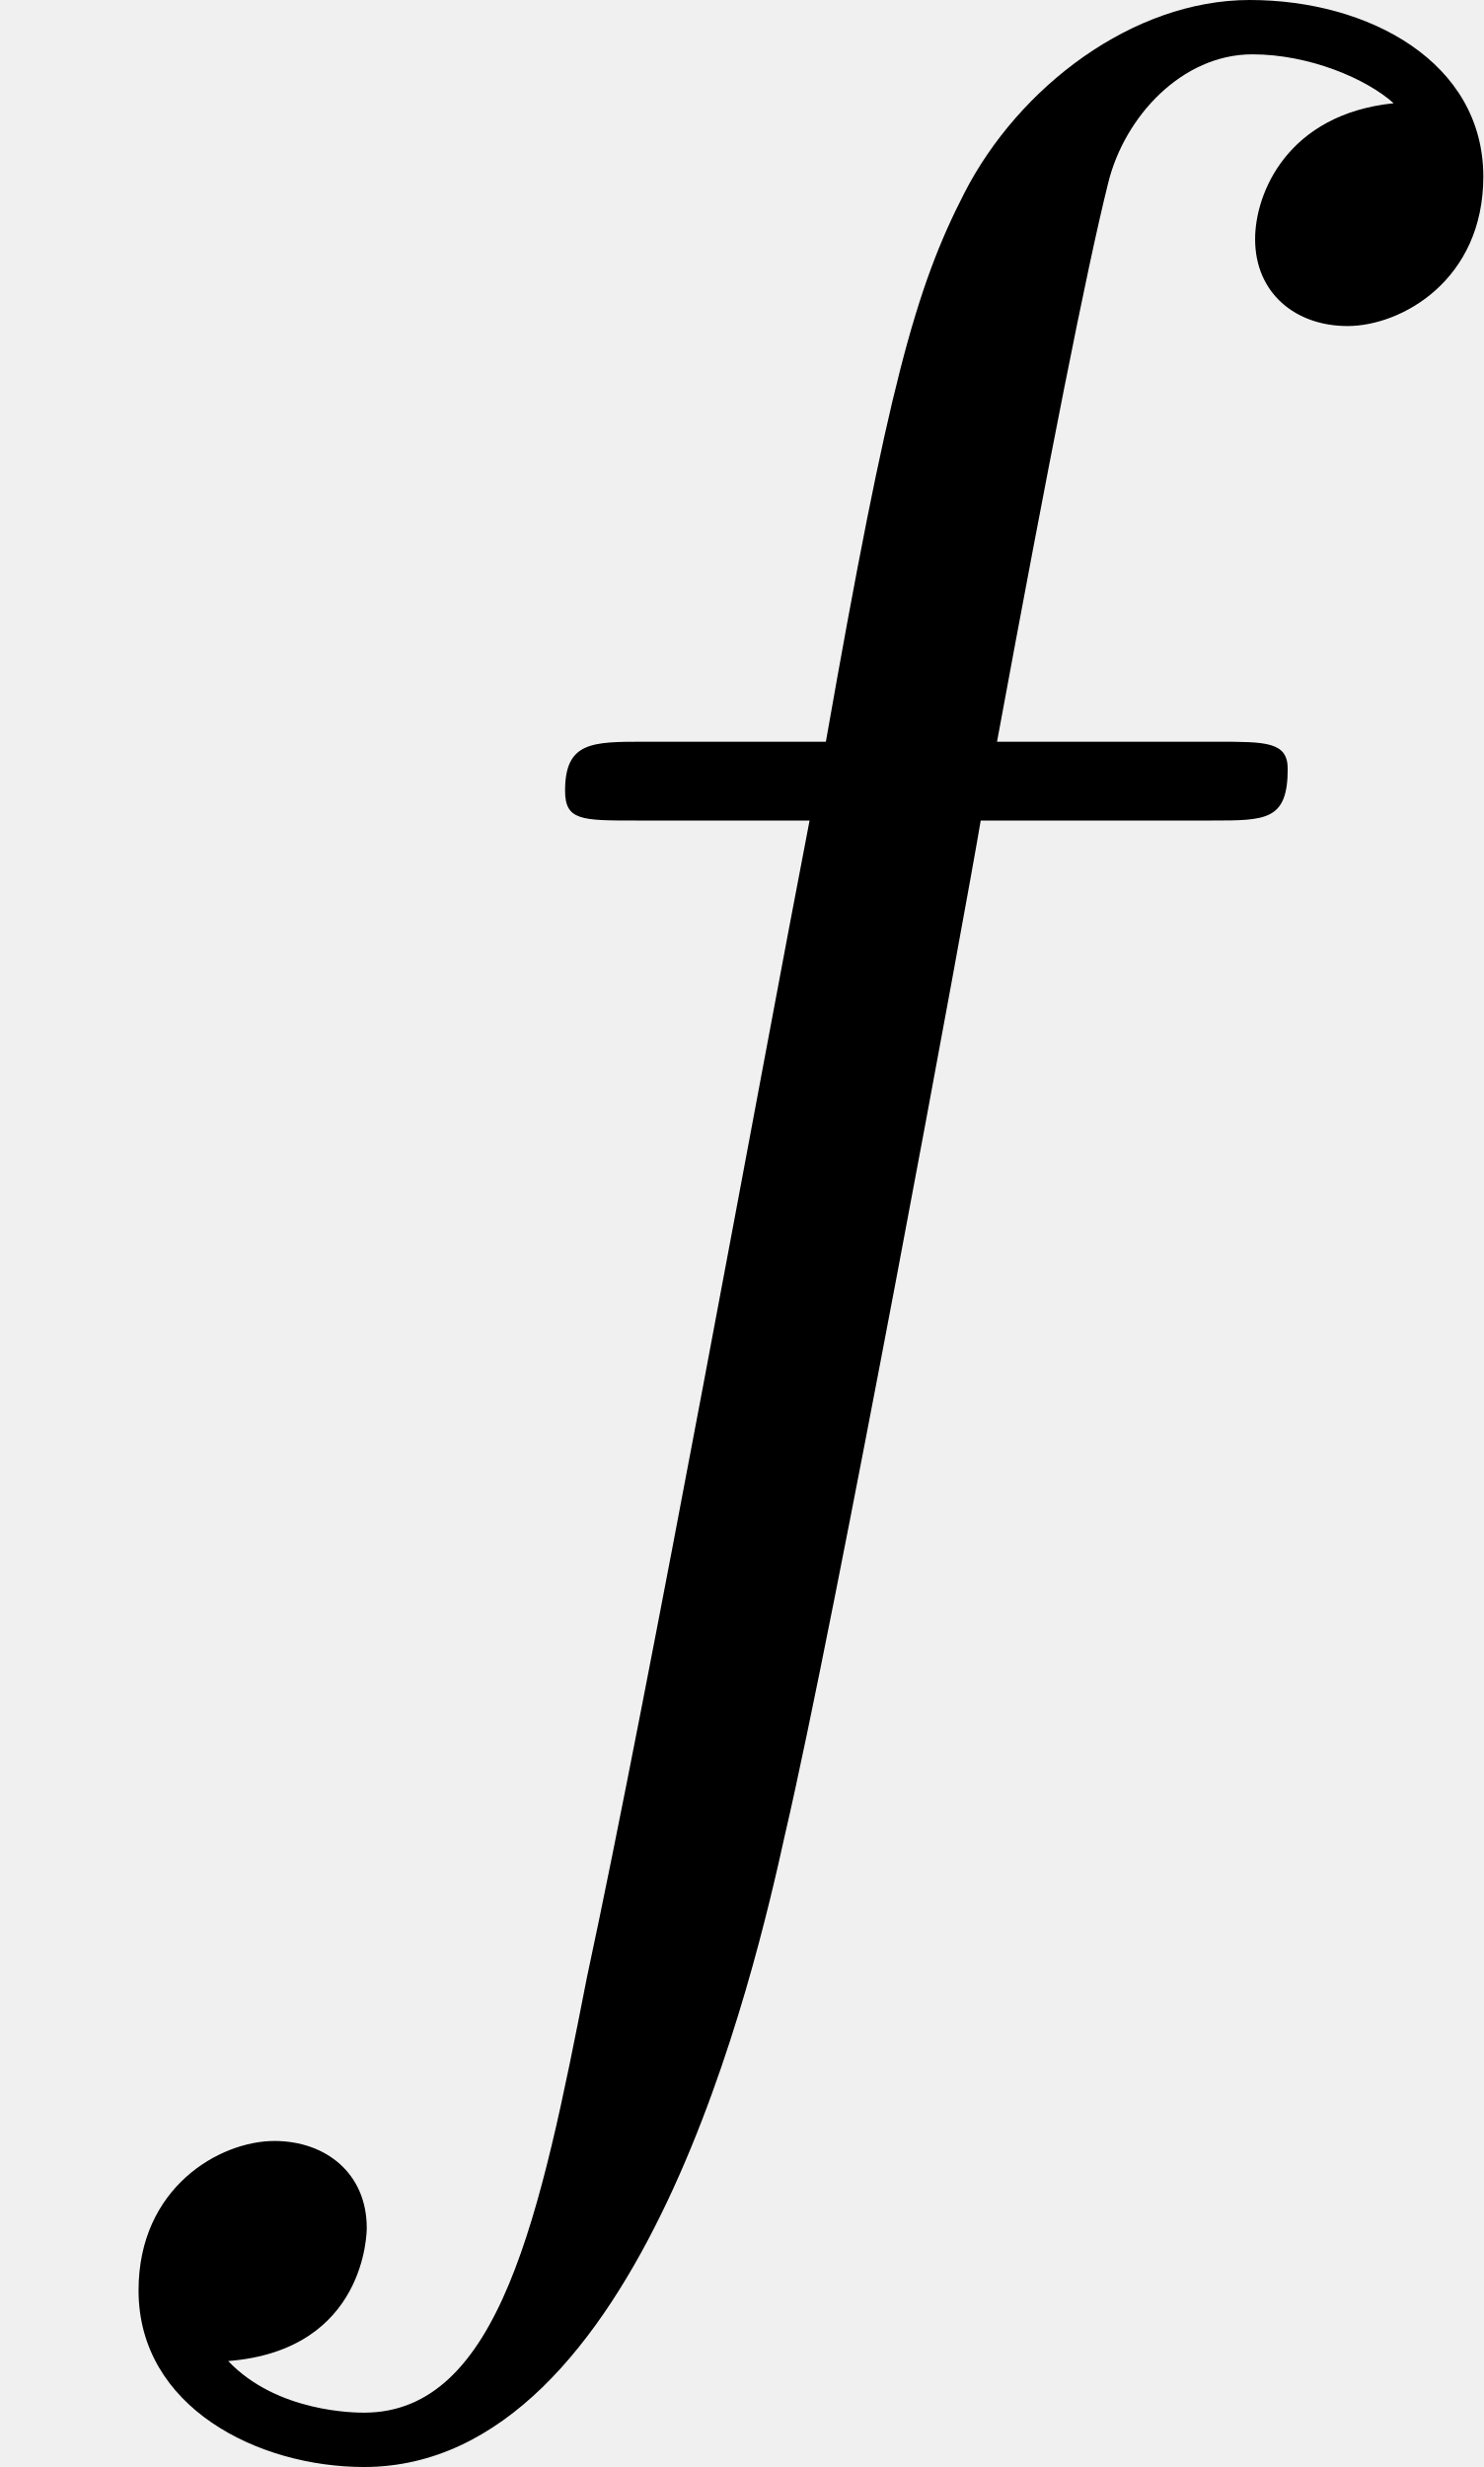
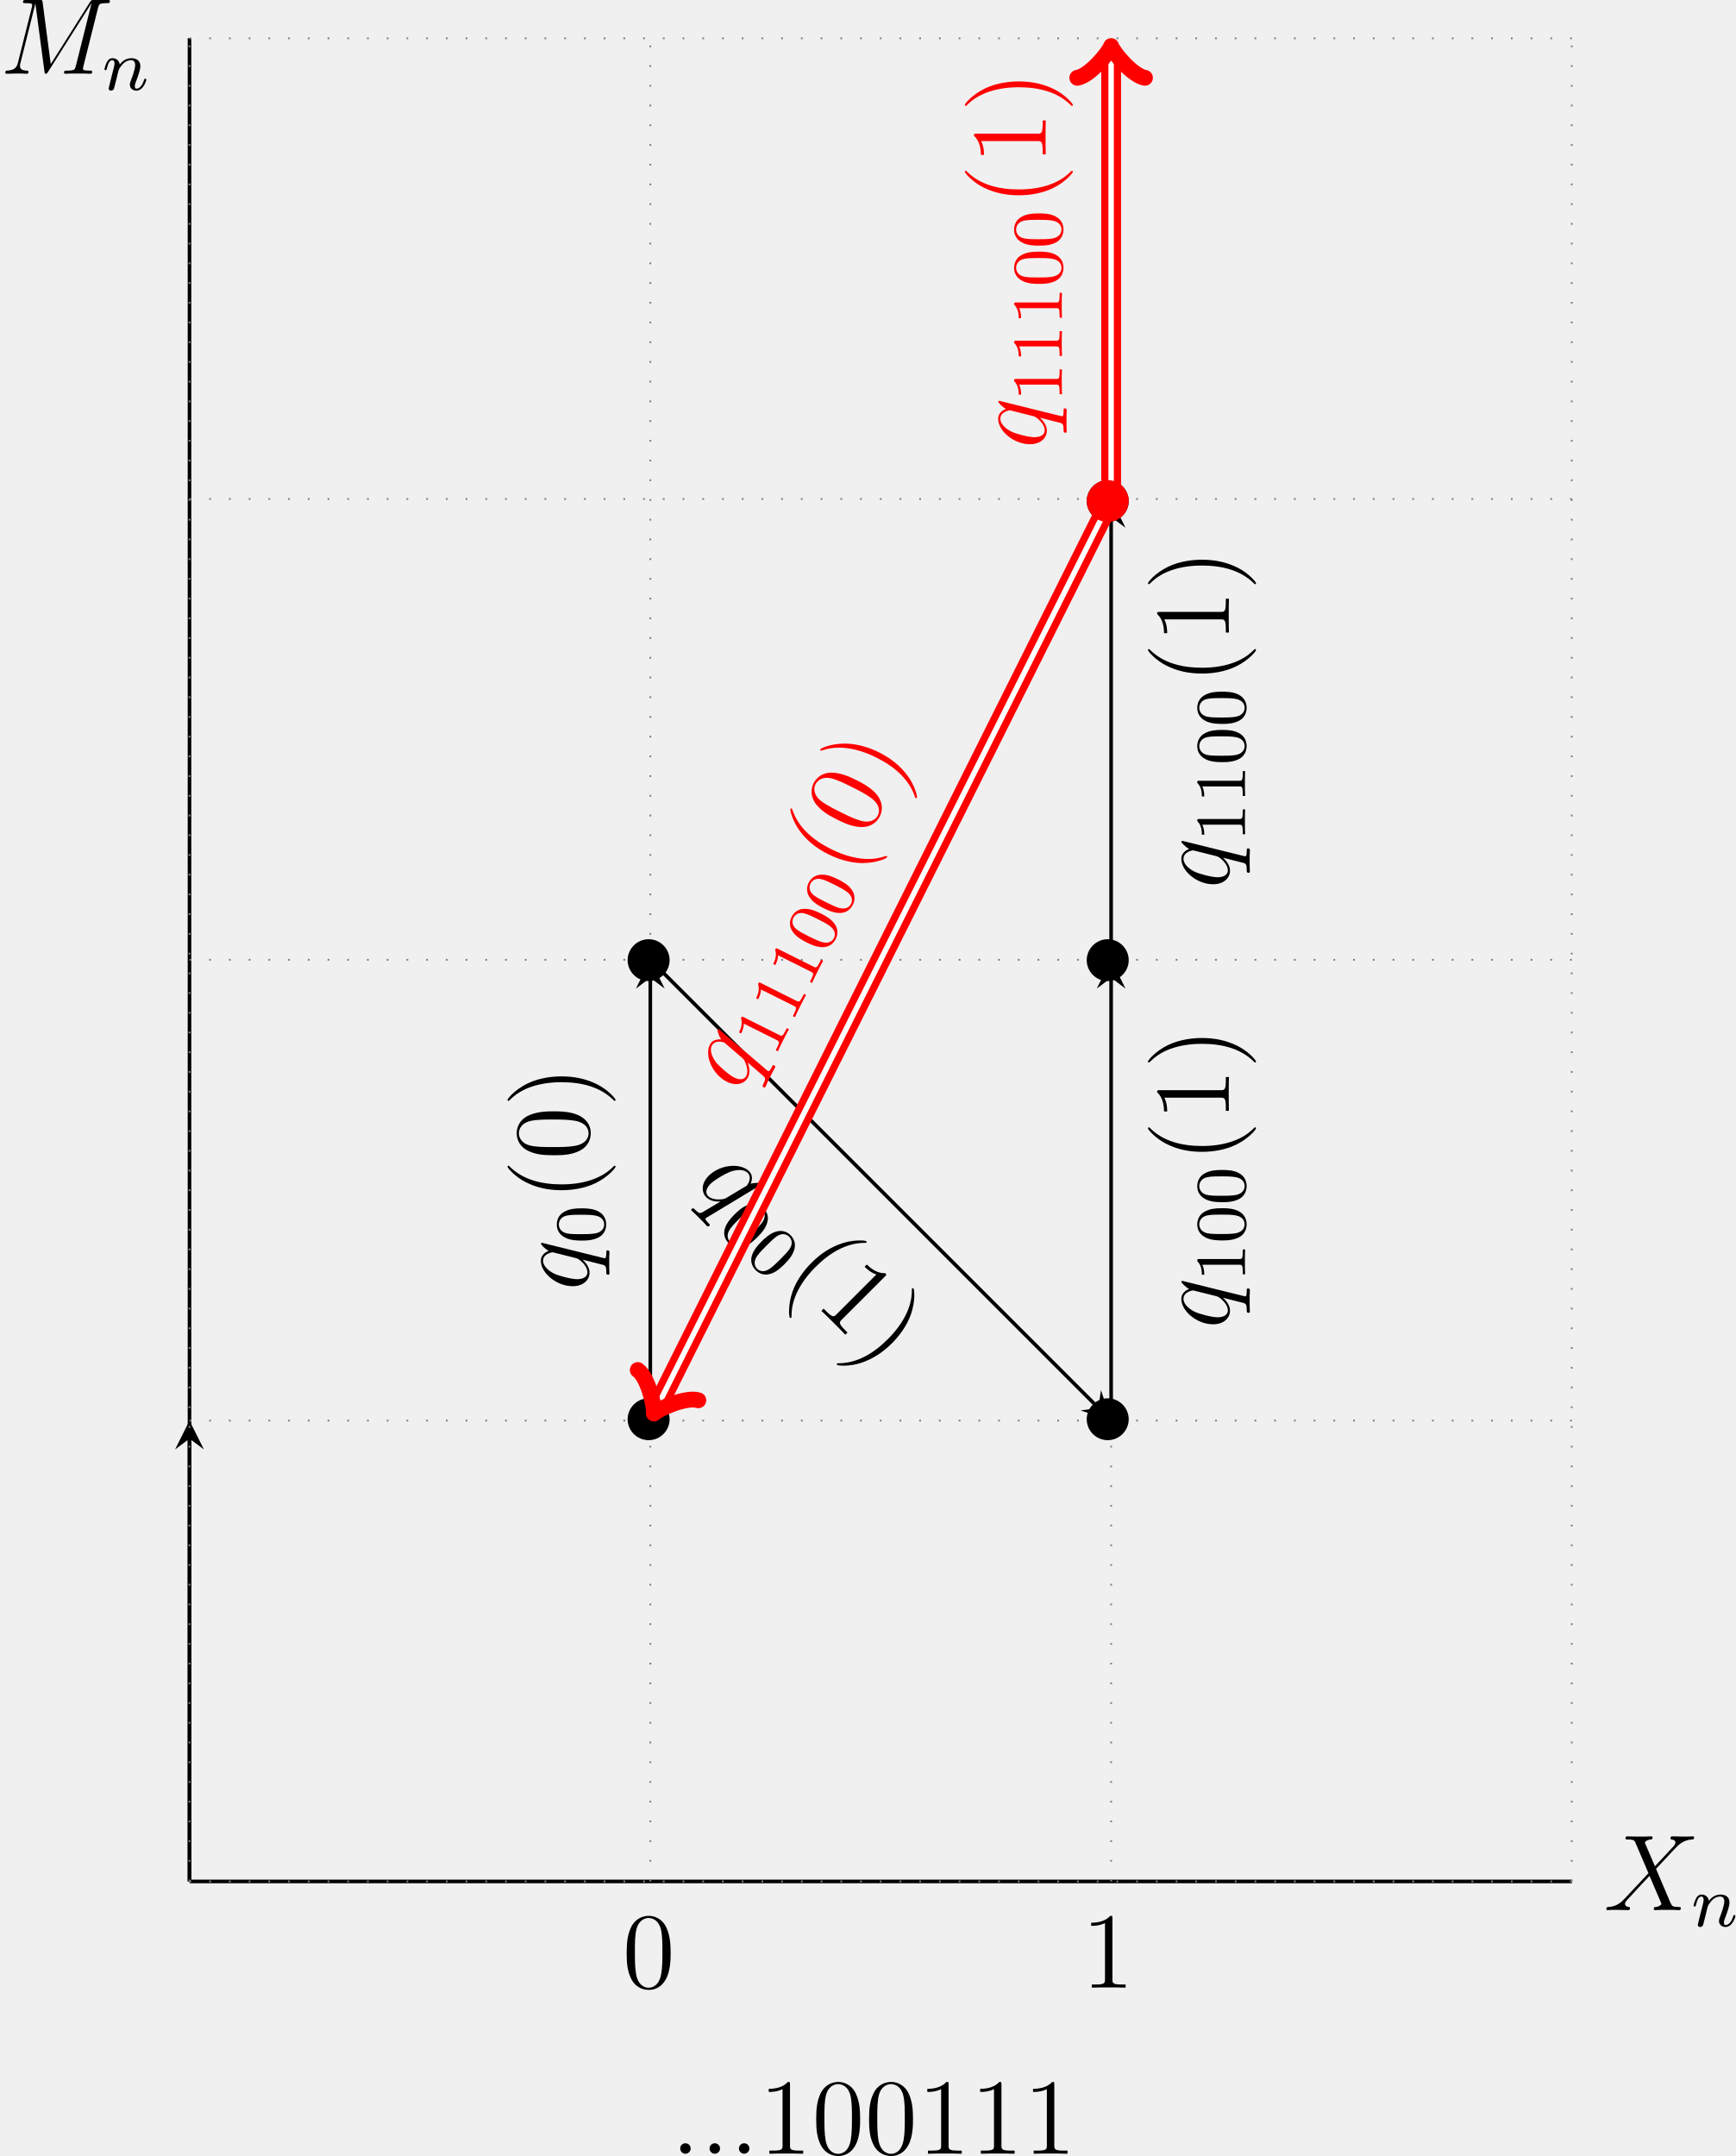
- <svg xmlns="http://www.w3.org/2000/svg" xmlns:xlink="http://www.w3.org/1999/xlink" height="21.792pt" version="1.1" viewBox="113.25 115.104 13.104 21.792" width="13.104pt">
+ <svg xmlns="http://www.w3.org/2000/svg" xmlns:xlink="http://www.w3.org/1999/xlink" height="263.585pt" version="1.1" viewBox="150.616 64.538 212.172 263.585" width="212.172pt">
  <defs>
-     <path d="M5.352 -4.824C5.592 -4.824 5.688 -4.824 5.688 -5.052C5.688 -5.172 5.592 -5.172 5.376 -5.172H4.404C4.632 -6.408 4.8 -7.26 4.896 -7.644C4.968 -7.932 5.22 -8.208 5.532 -8.208C5.784 -8.208 6.036 -8.1 6.156 -7.992C5.688 -7.944 5.544 -7.596 5.544 -7.392C5.544 -7.152 5.724 -7.008 5.952 -7.008C6.192 -7.008 6.552 -7.212 6.552 -7.668C6.552 -8.172 6.048 -8.448 5.52 -8.448C5.004 -8.448 4.5 -8.064 4.26 -7.596C4.044 -7.176 3.924 -6.744 3.648 -5.172H2.844C2.616 -5.172 2.496 -5.172 2.496 -4.956C2.496 -4.824 2.568 -4.824 2.808 -4.824H3.576C3.36 -3.708 2.868 -0.996 2.592 0.288C2.388 1.332 2.208 2.208 1.608 2.208C1.572 2.208 1.224 2.208 1.008 1.98C1.62 1.932 1.62 1.404 1.62 1.392C1.62 1.152 1.44 1.008 1.212 1.008C0.972 1.008 0.612 1.212 0.612 1.668C0.612 2.184 1.14 2.448 1.608 2.448C2.832 2.448 3.336 0.252 3.468 -0.348C3.684 -1.272 4.272 -4.464 4.332 -4.824H5.352Z" id="g0-102" />
+     <path d="M10.896 -7.32C11.004 -7.728 11.028 -7.848 11.88 -7.848C12.108 -7.848 12.216 -7.848 12.216 -8.076C12.216 -8.196 12.132 -8.196 11.904 -8.196H10.464C10.164 -8.196 10.152 -8.184 10.02 -7.992L5.64 -1.068L4.74 -7.932C4.704 -8.196 4.692 -8.196 4.38 -8.196H2.892C2.664 -8.196 2.556 -8.196 2.556 -7.968C2.556 -7.848 2.664 -7.848 2.844 -7.848C3.576 -7.848 3.576 -7.752 3.576 -7.62C3.576 -7.596 3.576 -7.524 3.528 -7.344L1.992 -1.224C1.848 -0.648 1.572 -0.384 0.768 -0.348C0.732 -0.348 0.588 -0.336 0.588 -0.132C0.588 0 0.696 0 0.744 0C0.984 0 1.596 -0.024 1.836 -0.024H2.412C2.58 -0.024 2.784 0 2.952 0C3.036 0 3.168 0 3.168 -0.228C3.168 -0.336 3.048 -0.348 3 -0.348C2.604 -0.36 2.22 -0.432 2.22 -0.864C2.22 -0.984 2.22 -0.996 2.268 -1.164L3.924 -7.776H3.936L4.932 -0.324C4.968 -0.036 4.98 0 5.088 0C5.22 0 5.28 -0.096 5.34 -0.204L10.164 -7.836H10.176L8.436 -0.888C8.328 -0.468 8.304 -0.348 7.464 -0.348C7.236 -0.348 7.116 -0.348 7.116 -0.132C7.116 0 7.224 0 7.296 0C7.5 0 7.74 -0.024 7.944 -0.024H9.36C9.564 -0.024 9.816 0 10.02 0C10.116 0 10.248 0 10.248 -0.228C10.248 -0.348 10.14 -0.348 9.96 -0.348C9.228 -0.348 9.228 -0.444 9.228 -0.564C9.228 -0.576 9.228 -0.66 9.252 -0.756L10.896 -7.32Z" id="g2-77" />
+     <path d="M5.7 -4.872L4.572 -7.5C4.728 -7.788 5.088 -7.836 5.232 -7.848C5.304 -7.848 5.436 -7.86 5.436 -8.064C5.436 -8.196 5.328 -8.196 5.256 -8.196C5.052 -8.196 4.812 -8.172 4.608 -8.172H3.912C3.18 -8.172 2.652 -8.196 2.64 -8.196C2.544 -8.196 2.424 -8.196 2.424 -7.968C2.424 -7.848 2.532 -7.848 2.688 -7.848C3.384 -7.848 3.432 -7.728 3.552 -7.44L4.98 -4.104L2.376 -1.32C1.944 -0.852 1.428 -0.396 0.54 -0.348C0.396 -0.336 0.3 -0.336 0.3 -0.12C0.3 -0.084 0.312 0 0.444 0C0.612 0 0.792 -0.024 0.96 -0.024H1.524C1.908 -0.024 2.328 0 2.7 0C2.784 0 2.928 0 2.928 -0.216C2.928 -0.336 2.844 -0.348 2.772 -0.348C2.532 -0.372 2.376 -0.504 2.376 -0.696C2.376 -0.9 2.52 -1.044 2.868 -1.404L3.936 -2.568C4.2 -2.844 4.836 -3.54 5.1 -3.804L6.36 -0.852C6.372 -0.828 6.42 -0.708 6.42 -0.696C6.42 -0.588 6.156 -0.372 5.772 -0.348C5.7 -0.348 5.568 -0.336 5.568 -0.12C5.568 0 5.688 0 5.748 0C5.952 0 6.192 -0.024 6.396 -0.024H7.716C7.932 -0.024 8.16 0 8.364 0C8.448 0 8.58 0 8.58 -0.228C8.58 -0.348 8.46 -0.348 8.352 -0.348C7.632 -0.36 7.608 -0.42 7.404 -0.864L5.82 -4.584L7.344 -6.216C7.464 -6.336 7.74 -6.636 7.848 -6.756C8.364 -7.296 8.844 -7.788 9.816 -7.848C9.936 -7.86 10.056 -7.86 10.056 -8.064C10.056 -8.196 9.948 -8.196 9.9 -8.196C9.732 -8.196 9.552 -8.172 9.384 -8.172H8.832C8.448 -8.172 8.028 -8.196 7.656 -8.196C7.572 -8.196 7.428 -8.196 7.428 -7.98C7.428 -7.86 7.512 -7.848 7.584 -7.848C7.776 -7.824 7.98 -7.728 7.98 -7.5L7.968 -7.476C7.956 -7.392 7.932 -7.272 7.8 -7.128L5.7 -4.872Z" id="g2-88" />
+     <path d="M5.292 -5.172C5.292 -5.232 5.244 -5.28 5.184 -5.28C5.088 -5.28 4.62 -4.848 4.392 -4.428C4.176 -4.968 3.804 -5.292 3.288 -5.292C1.932 -5.292 0.468 -3.54 0.468 -1.764C0.468 -0.576 1.164 0.12 1.98 0.12C2.616 0.12 3.144 -0.36 3.396 -0.636L3.408 -0.624L2.952 1.176L2.844 1.608C2.736 1.968 2.556 1.968 1.992 1.98C1.86 1.98 1.74 1.98 1.74 2.208C1.74 2.292 1.812 2.328 1.896 2.328C2.064 2.328 2.28 2.304 2.448 2.304H3.672C3.852 2.304 4.056 2.328 4.236 2.328C4.308 2.328 4.452 2.328 4.452 2.1C4.452 1.98 4.356 1.98 4.176 1.98C3.612 1.98 3.576 1.896 3.576 1.8C3.576 1.74 3.588 1.728 3.624 1.572L5.292 -5.172ZM3.6 -1.428C3.54 -1.224 3.54 -1.2 3.372 -0.972C3.108 -0.636 2.58 -0.12 2.016 -0.12C1.524 -0.12 1.248 -0.564 1.248 -1.272C1.248 -1.932 1.62 -3.276 1.848 -3.78C2.256 -4.62 2.82 -5.052 3.288 -5.052C4.08 -5.052 4.236 -4.068 4.236 -3.972C4.236 -3.96 4.2 -3.804 4.188 -3.78L3.6 -1.428Z" id="g2-113" />
+     <path d="M1.6 -1.312C1.624 -1.432 1.704 -1.736 1.728 -1.856C1.84 -2.288 1.84 -2.296 2.024 -2.56C2.288 -2.952 2.664 -3.304 3.2 -3.304C3.488 -3.304 3.656 -3.136 3.656 -2.76C3.656 -2.32 3.32 -1.408 3.168 -1.016C3.064 -0.752 3.064 -0.704 3.064 -0.6C3.064 -0.144 3.44 0.08 3.784 0.08C4.568 0.08 4.896 -1.04 4.896 -1.144C4.896 -1.224 4.832 -1.248 4.776 -1.248C4.68 -1.248 4.664 -1.192 4.64 -1.112C4.448 -0.456 4.112 -0.144 3.808 -0.144C3.68 -0.144 3.616 -0.224 3.616 -0.408S3.68 -0.768 3.76 -0.968C3.88 -1.272 4.232 -2.192 4.232 -2.64C4.232 -3.24 3.816 -3.528 3.24 -3.528C2.592 -3.528 2.176 -3.136 1.944 -2.832C1.888 -3.272 1.536 -3.528 1.128 -3.528C0.84 -3.528 0.64 -3.344 0.512 -3.096C0.32 -2.72 0.24 -2.32 0.24 -2.304C0.24 -2.232 0.296 -2.2 0.36 -2.2C0.464 -2.2 0.472 -2.232 0.528 -2.44C0.624 -2.832 0.768 -3.304 1.104 -3.304C1.312 -3.304 1.36 -3.104 1.36 -2.928C1.36 -2.784 1.32 -2.632 1.256 -2.368C1.24 -2.304 1.12 -1.832 1.088 -1.72L0.792 -0.52C0.76 -0.4 0.712 -0.2 0.712 -0.168C0.712 0.016 0.864 0.08 0.968 0.08C1.112 0.08 1.232 -0.016 1.288 -0.112C1.312 -0.16 1.376 -0.432 1.416 -0.6L1.6 -1.312Z" id="g1-110" />
+     <path d="M5.328 -3C5.328 -4.284 4.26 -5.328 3 -5.328C1.704 -5.328 0.66 -4.26 0.66 -3C0.66 -1.728 1.704 -0.672 3 -0.672C4.26 -0.672 5.328 -1.716 5.328 -3Z" id="g0-15" />
+     <path d="M3.912 -2.552C3.912 -3.408 3.824 -3.928 3.56 -4.44C3.208 -5.144 2.56 -5.32 2.12 -5.32C1.112 -5.32 0.744 -4.568 0.632 -4.344C0.344 -3.76 0.328 -2.968 0.328 -2.552C0.328 -2.024 0.352 -1.216 0.736 -0.576C1.104 0.016 1.696 0.168 2.12 0.168C2.504 0.168 3.192 0.048 3.592 -0.744C3.888 -1.32 3.912 -2.032 3.912 -2.552ZM2.12 -0.056C1.848 -0.056 1.296 -0.184 1.128 -1.024C1.04 -1.48 1.04 -2.232 1.04 -2.648C1.04 -3.2 1.04 -3.76 1.128 -4.2C1.296 -5.016 1.92 -5.096 2.12 -5.096C2.392 -5.096 2.944 -4.96 3.104 -4.232C3.2 -3.792 3.2 -3.192 3.2 -2.648C3.2 -2.176 3.2 -1.456 3.104 -1.008C2.936 -0.168 2.384 -0.056 2.12 -0.056Z" id="g3-48" />
+     <path d="M2.512 -5.096C2.512 -5.312 2.496 -5.32 2.28 -5.32C1.952 -5 1.528 -4.808 0.768 -4.808V-4.544C0.984 -4.544 1.416 -4.544 1.88 -4.76V-0.656C1.88 -0.36 1.856 -0.264 1.096 -0.264H0.816V0C1.144 -0.024 1.832 -0.024 2.192 -0.024S3.248 -0.024 3.576 0V-0.264H3.296C2.536 -0.264 2.512 -0.36 2.512 -0.656V-5.096Z" id="g3-49" />
+     <path d="M3.9 2.916C3.9 2.88 3.9 2.856 3.696 2.652C2.496 1.44 1.824 -0.54 1.824 -2.988C1.824 -5.316 2.388 -7.32 3.78 -8.736C3.9 -8.844 3.9 -8.868 3.9 -8.904C3.9 -8.976 3.84 -9 3.792 -9C3.636 -9 2.652 -8.136 2.064 -6.96C1.452 -5.748 1.176 -4.464 1.176 -2.988C1.176 -1.92 1.344 -0.492 1.968 0.792C2.676 2.232 3.66 3.012 3.792 3.012C3.84 3.012 3.9 2.988 3.9 2.916Z" id="g4-40" />
+     <path d="M3.384 -2.988C3.384 -3.9 3.264 -5.388 2.592 -6.78C1.884 -8.22 0.9 -9 0.768 -9C0.72 -9 0.66 -8.976 0.66 -8.904C0.66 -8.868 0.66 -8.844 0.864 -8.64C2.064 -7.428 2.736 -5.448 2.736 -3C2.736 -0.672 2.172 1.332 0.78 2.748C0.66 2.856 0.66 2.88 0.66 2.916C0.66 2.988 0.72 3.012 0.768 3.012C0.924 3.012 1.908 2.148 2.496 0.972C3.108 -0.252 3.384 -1.548 3.384 -2.988Z" id="g4-41" />
+     <path d="M2.208 -0.588C2.208 -0.912 1.932 -1.164 1.632 -1.164C1.284 -1.164 1.044 -0.888 1.044 -0.588C1.044 -0.228 1.344 0 1.62 0C1.944 0 2.208 -0.252 2.208 -0.588Z" id="g4-46" />
+     <path d="M5.376 -3.84C5.376 -4.836 5.316 -5.808 4.884 -6.72C4.392 -7.716 3.528 -7.98 2.94 -7.98C2.244 -7.98 1.392 -7.632 0.948 -6.636C0.612 -5.88 0.492 -5.136 0.492 -3.84C0.492 -2.676 0.576 -1.8 1.008 -0.948C1.476 -0.036 2.304 0.252 2.928 0.252C3.972 0.252 4.572 -0.372 4.92 -1.068C5.352 -1.968 5.376 -3.144 5.376 -3.84ZM2.928 0.012C2.544 0.012 1.764 -0.204 1.536 -1.512C1.404 -2.232 1.404 -3.144 1.404 -3.984C1.404 -4.968 1.404 -5.856 1.596 -6.564C1.8 -7.368 2.412 -7.74 2.928 -7.74C3.384 -7.74 4.08 -7.464 4.308 -6.432C4.464 -5.748 4.464 -4.8 4.464 -3.984C4.464 -3.18 4.464 -2.268 4.332 -1.536C4.104 -0.216 3.348 0.012 2.928 0.012Z" id="g4-48" />
+     <path d="M3.456 -7.692C3.456 -7.968 3.456 -7.98 3.216 -7.98C2.928 -7.656 2.328 -7.212 1.092 -7.212V-6.864C1.368 -6.864 1.968 -6.864 2.628 -7.176V-0.924C2.628 -0.492 2.592 -0.348 1.536 -0.348H1.164V0C1.488 -0.024 2.652 -0.024 3.048 -0.024S4.596 -0.024 4.92 0V-0.348H4.548C3.492 -0.348 3.456 -0.492 3.456 -0.924V-7.692Z" id="g4-49" />
  </defs>
-   <g id="page1" transform="matrix(2 0 0 2 0 0)">
-     <use x="56.625" xlink:href="#g0-102" y="66" />
+   <g id="page1" transform="matrix(1.1 0 0 1.1 0 0)">
+     <path d="M157.985 267.778V62.915" fill="none" stroke="#000000" stroke-width="0.4" />
+     <path d="M157.985 267.778V218.563" fill="none" stroke="#000000" stroke-width="0.4" />
+     <path d="M157.985 216.559L156.385 219.762L157.985 218.562L159.584 219.762" />
+     <path d="M157.985 267.778H311.633" fill="none" stroke="#000000" stroke-miterlimit="10.037" stroke-width="0.4" />
+     <path d="M157.985 267.778H311.633M157.985 216.559H311.633M157.985 165.345H311.633M157.985 114.129H311.633M157.985 62.93H311.633M157.985 267.778V62.915M209.2 267.778V62.915M260.418 267.778V62.915M311.613 267.778V62.915" fill="none" stroke="#808080" stroke-dasharray="0.199,1.993" stroke-miterlimit="10.037" stroke-width="0.2" />
+     <g transform="matrix(1 0 0 1 157.174 3.188)">
+       <use x="157.985" xlink:href="#g2-88" y="267.776" />
+       <use x="167.737" xlink:href="#g1-110" y="269.576" />
+     </g>
+     <g transform="matrix(1 0 0 1 -21.062 -200.909)">
+       <use x="157.985" xlink:href="#g2-77" y="267.776" />
+       <use x="169.353" xlink:href="#g1-110" y="269.576" />
+     </g>
+     <g transform="matrix(1 0 0 1 48.098 11.805)">
+       <use x="157.985" xlink:href="#g4-48" y="267.776" />
+     </g>
+     <g transform="matrix(1 0 0 1 99.122 11.805)">
+       <use x="157.985" xlink:href="#g4-49" y="267.776" />
+     </g>
+     <g transform="matrix(1 0 0 1 48.035 -48.368)">
+       <use x="157.985" xlink:href="#g0-15" y="267.776" />
+     </g>
+     <path d="M209.2 216.559V167.344" fill="none" stroke="#000000" stroke-miterlimit="10.037" stroke-width="0.4" />
+     <path d="M209.199 165.344L207.599 168.544L209.199 167.344L210.799 168.544" />
+     <g transform="matrix(0 -1 1 0 -65.446 360.075)">
+       <use x="157.985" xlink:href="#g2-113" y="267.776" />
+       <use x="163.195" xlink:href="#g3-48" y="269.576" />
+       <use x="167.945" xlink:href="#g4-40" y="267.776" />
+       <use x="172.514" xlink:href="#g4-48" y="267.776" />
+       <use x="178.389" xlink:href="#g4-41" y="267.776" />
+     </g>
+     <g transform="matrix(1 0 0 1 48.035 -99.392)">
+       <use x="157.985" xlink:href="#g0-15" y="267.776" />
+     </g>
+     <path d="M209.2 165.345L259.003 215.147" fill="none" stroke="#000000" stroke-miterlimit="10.037" stroke-width="0.4" />
+     <path d="M260.419 216.559L259.285 213.168L259.003 215.148L257.023 215.43" />
+     <g transform="matrix(0.707 0.707 -0.707 0.707 291.738 -110.751)">
+       <use x="157.985" xlink:href="#g2-113" y="267.776" />
+       <use x="163.195" xlink:href="#g3-48" y="269.576" />
+       <use x="167.445" xlink:href="#g3-48" y="269.576" />
+       <use x="172.195" xlink:href="#g4-40" y="267.776" />
+       <use x="176.764" xlink:href="#g4-49" y="267.776" />
+       <use x="182.639" xlink:href="#g4-41" y="267.776" />
+     </g>
+     <g transform="matrix(1 0 0 1 99.06 -48.368)">
+       <use x="157.985" xlink:href="#g0-15" y="267.776" />
+     </g>
+     <path d="M260.418 216.559V167.344" fill="none" stroke="#000000" stroke-miterlimit="10.037" stroke-width="0.4" />
+     <path d="M260.419 165.344L258.819 168.544L260.419 167.344L262.018 168.544" />
+     <g transform="matrix(0 -1 1 0 5.735 364.309)">
+       <use x="157.985" xlink:href="#g2-113" y="267.776" />
+       <use x="163.195" xlink:href="#g3-49" y="269.576" />
+       <use x="167.445" xlink:href="#g3-48" y="269.576" />
+       <use x="171.695" xlink:href="#g3-48" y="269.576" />
+       <use x="176.445" xlink:href="#g4-40" y="267.776" />
+       <use x="181.015" xlink:href="#g4-49" y="267.776" />
+       <use x="186.889" xlink:href="#g4-41" y="267.776" />
+     </g>
+     <g transform="matrix(1 0 0 1 99.06 -99.392)">
+       <use x="157.985" xlink:href="#g0-15" y="267.776" />
+     </g>
+     <path d="M260.418 165.345V116.129" fill="none" stroke="#000000" stroke-miterlimit="10.037" stroke-width="0.4" />
+     <path d="M260.419 114.13L258.819 117.329L260.419 116.13L262.018 117.329" />
+     <g transform="matrix(0 -1 1 0 5.735 315.402)">
+       <use x="157.985" xlink:href="#g2-113" y="267.776" />
+       <use x="163.195" xlink:href="#g3-49" y="269.576" />
+       <use x="167.445" xlink:href="#g3-49" y="269.576" />
+       <use x="171.695" xlink:href="#g3-48" y="269.576" />
+       <use x="175.945" xlink:href="#g3-48" y="269.576" />
+       <use x="180.695" xlink:href="#g4-40" y="267.776" />
+       <use x="185.265" xlink:href="#g4-49" y="267.776" />
+       <use x="191.14" xlink:href="#g4-41" y="267.776" />
+     </g>
+     <g transform="matrix(1 0 0 1 99.06 -150.416)">
+       <use x="157.985" xlink:href="#g0-15" y="267.776" />
+     </g>
+     <path d="M260.418 114.129L209.909 215.144" fill="#ff0000" />
+     <path d="M260.418 114.129L209.909 215.144" fill="none" stroke="#ff0000" stroke-miterlimit="10.037" stroke-width="2.2" />
+     <path d="M260.418 114.129L209.909 215.144" fill="none" stroke="#ffffff" stroke-miterlimit="10.037" stroke-width="0.6" />
+     <path d="M214.536 214.3C213.168 213.881 210.121 215.249 209.596 215.775C209.702 215.037 208.965 211.779 207.808 210.94" fill="none" stroke="#ff0000" stroke-linecap="round" stroke-linejoin="round" stroke-miterlimit="10.037" stroke-width="1.76" />
+     <g fill="#ff0000" transform="matrix(0.447 -0.894 0.894 0.447 -90.935 201.644)">
+       <use x="157.985" xlink:href="#g2-113" y="267.776" />
+       <use x="163.195" xlink:href="#g3-49" y="269.576" />
+       <use x="167.445" xlink:href="#g3-49" y="269.576" />
+       <use x="171.695" xlink:href="#g3-49" y="269.576" />
+       <use x="175.945" xlink:href="#g3-48" y="269.576" />
+       <use x="180.195" xlink:href="#g3-48" y="269.576" />
+       <use x="184.945" xlink:href="#g4-40" y="267.776" />
+       <use x="189.515" xlink:href="#g4-48" y="267.776" />
+       <use x="195.39" xlink:href="#g4-41" y="267.776" />
+     </g>
+     <path d="M260.418 114.129V64.499" fill="#ff0000" />
+     <path d="M260.418 114.129V64.499" fill="none" stroke="#ff0000" stroke-miterlimit="10.037" stroke-width="2.2" />
+     <path d="M260.418 114.129V64.499" fill="none" stroke="#ffffff" stroke-miterlimit="10.037" stroke-width="0.6" />
+     <path d="M256.658 67.318C258.066 67.083 260.183 64.499 260.419 63.793C260.654 64.499 262.767 67.083 264.179 67.318" fill="none" stroke="#ff0000" stroke-linecap="round" stroke-linejoin="round" stroke-miterlimit="10.037" stroke-width="1.76" />
+     <g fill="#ff0000" transform="matrix(0 -1 1 0 -14.621 266.495)">
+       <use x="157.985" xlink:href="#g2-113" y="267.776" />
+       <use x="163.195" xlink:href="#g3-49" y="269.576" />
+       <use x="167.445" xlink:href="#g3-49" y="269.576" />
+       <use x="171.695" xlink:href="#g3-49" y="269.576" />
+       <use x="175.945" xlink:href="#g3-48" y="269.576" />
+       <use x="180.195" xlink:href="#g3-48" y="269.576" />
+       <use x="184.945" xlink:href="#g4-40" y="267.776" />
+       <use x="189.515" xlink:href="#g4-49" y="267.776" />
+       <use x="195.39" xlink:href="#g4-41" y="267.776" />
+     </g>
+     <g fill="#ff0000" transform="matrix(1 0 0 1 99.06 -150.416)">
+       <use x="157.985" xlink:href="#g0-15" y="267.776" />
+     </g>
+     <use x="211.479" xlink:href="#g4-46" y="298.042" />
+     <use x="214.743" xlink:href="#g4-46" y="298.042" />
+     <use x="218.007" xlink:href="#g4-46" y="298.042" />
+     <use x="221.271" xlink:href="#g4-49" y="298.042" />
+     <use x="227.146" xlink:href="#g4-48" y="298.042" />
+     <use x="233.021" xlink:href="#g4-48" y="298.042" />
+     <use x="238.896" xlink:href="#g4-49" y="298.042" />
+     <use x="244.771" xlink:href="#g4-49" y="298.042" />
+     <use x="250.646" xlink:href="#g4-49" y="298.042" />
  </g>
</svg>
